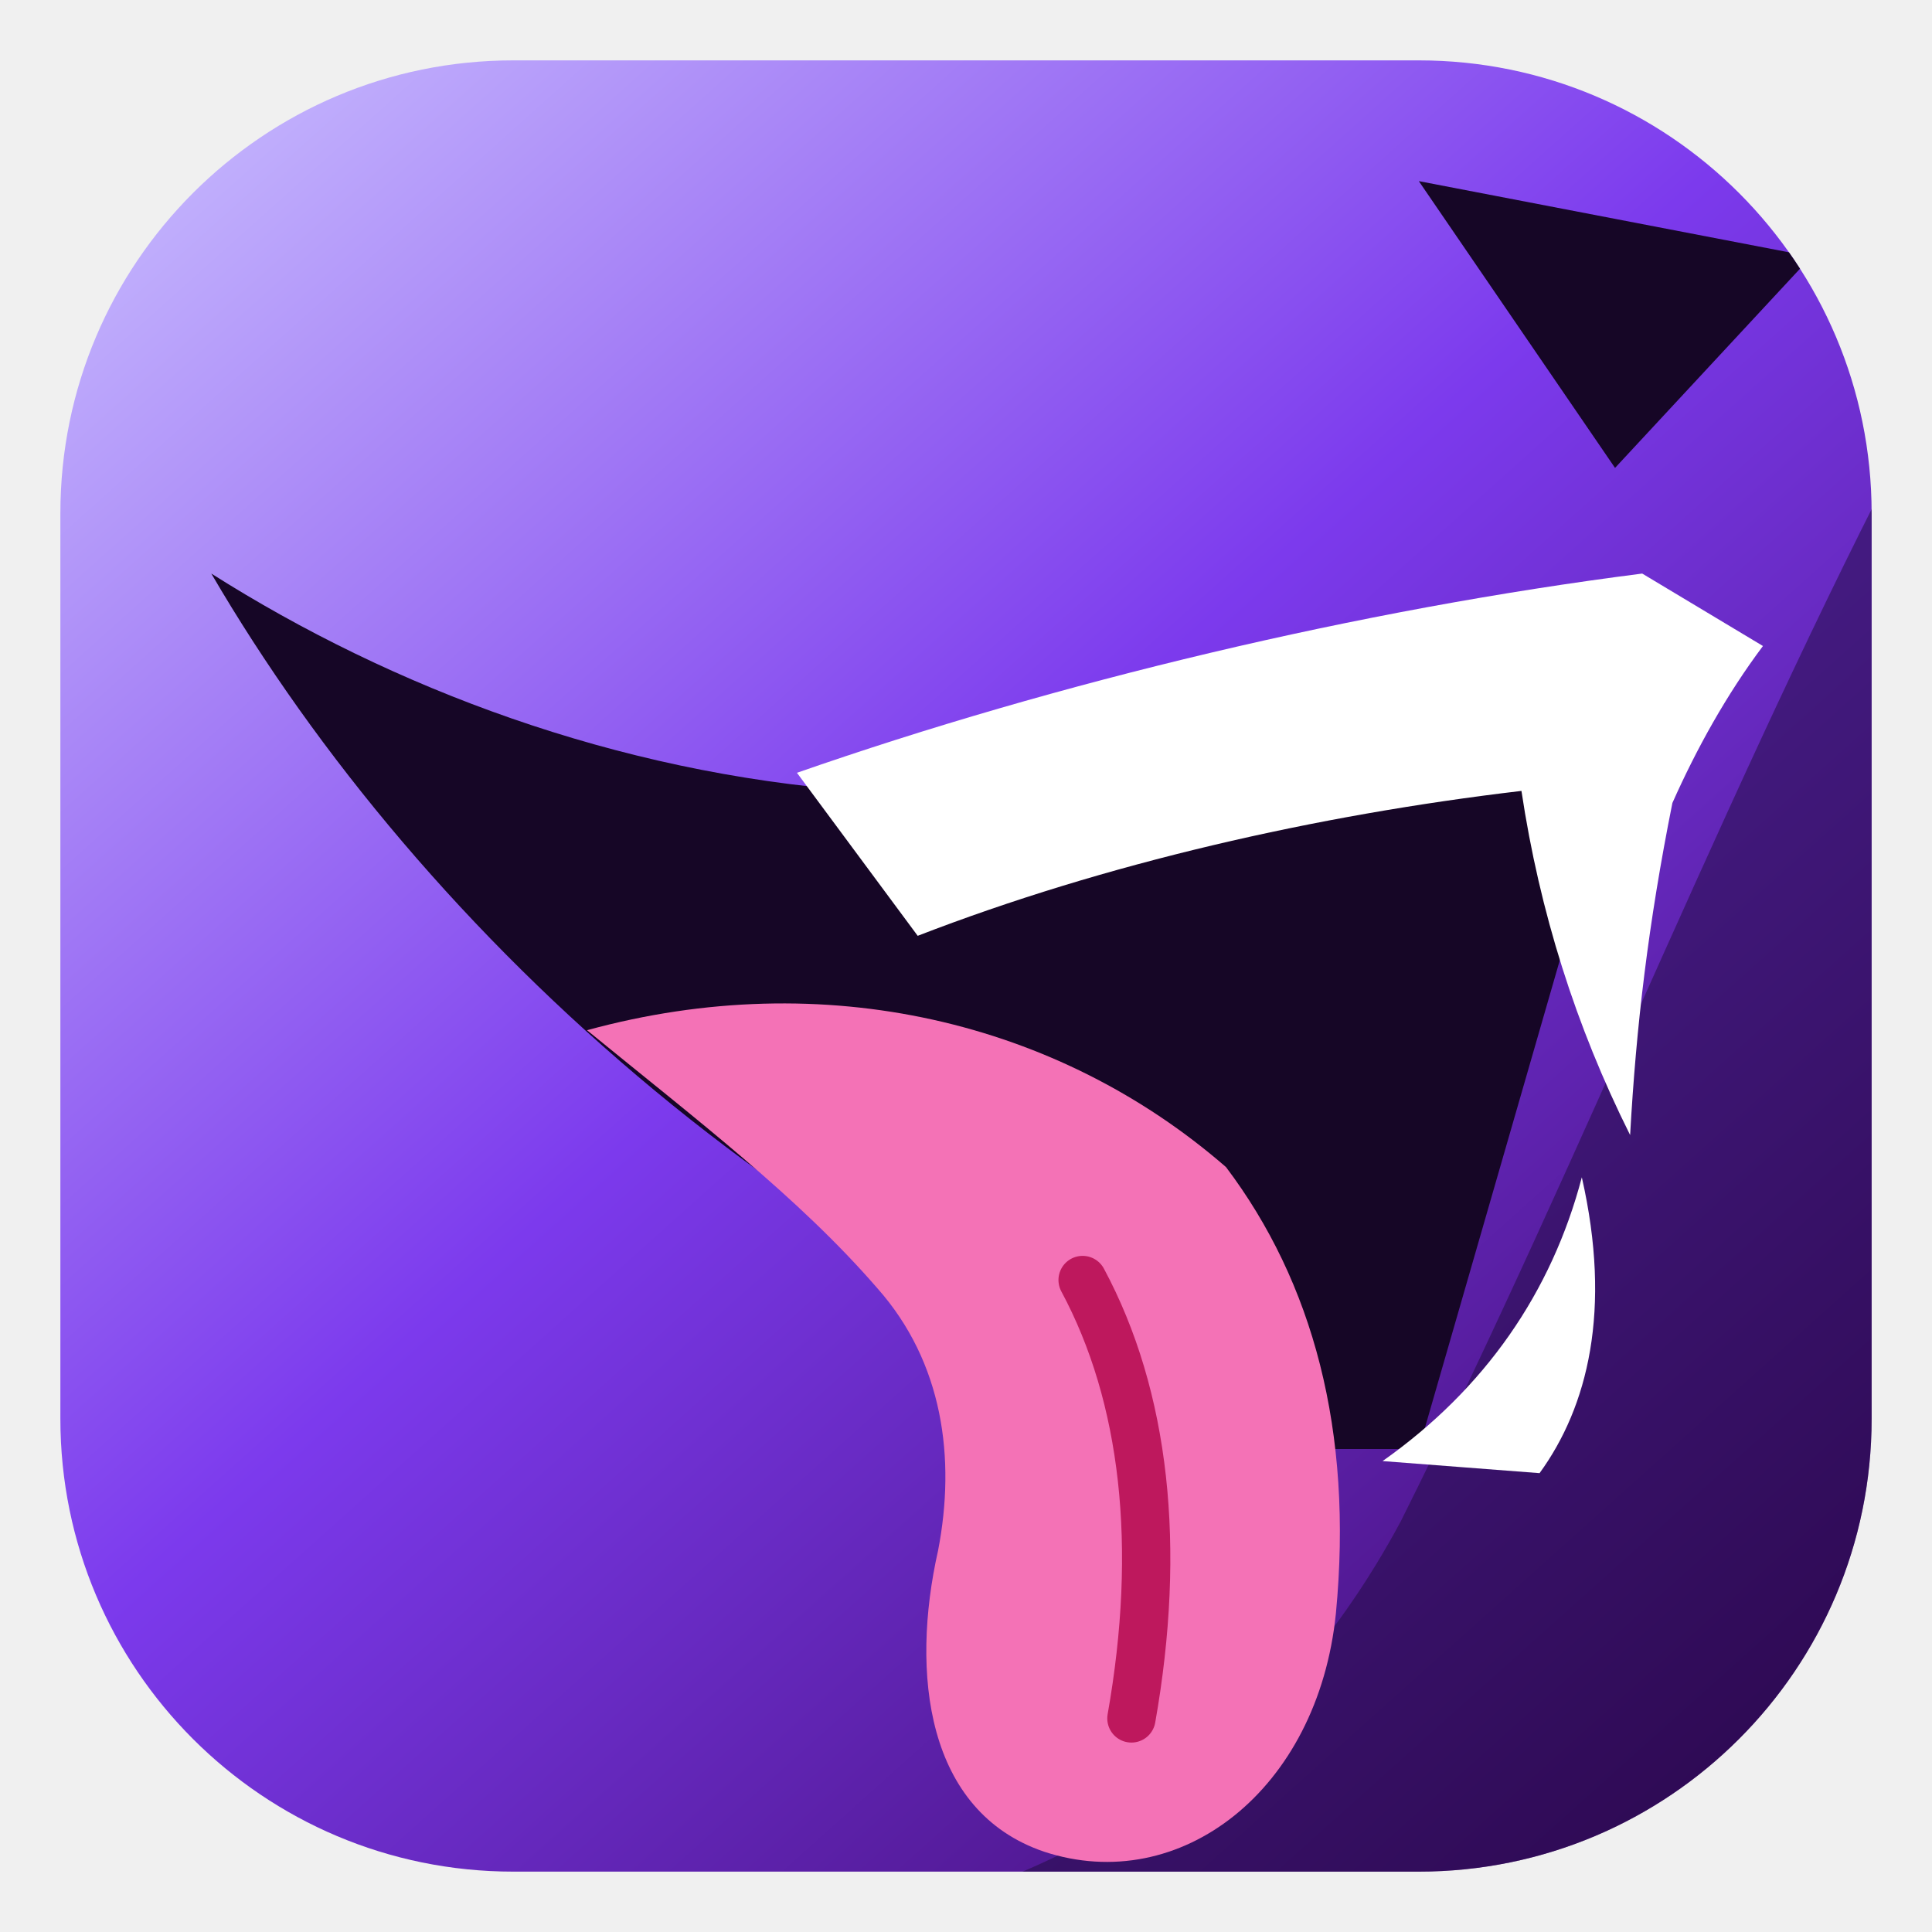
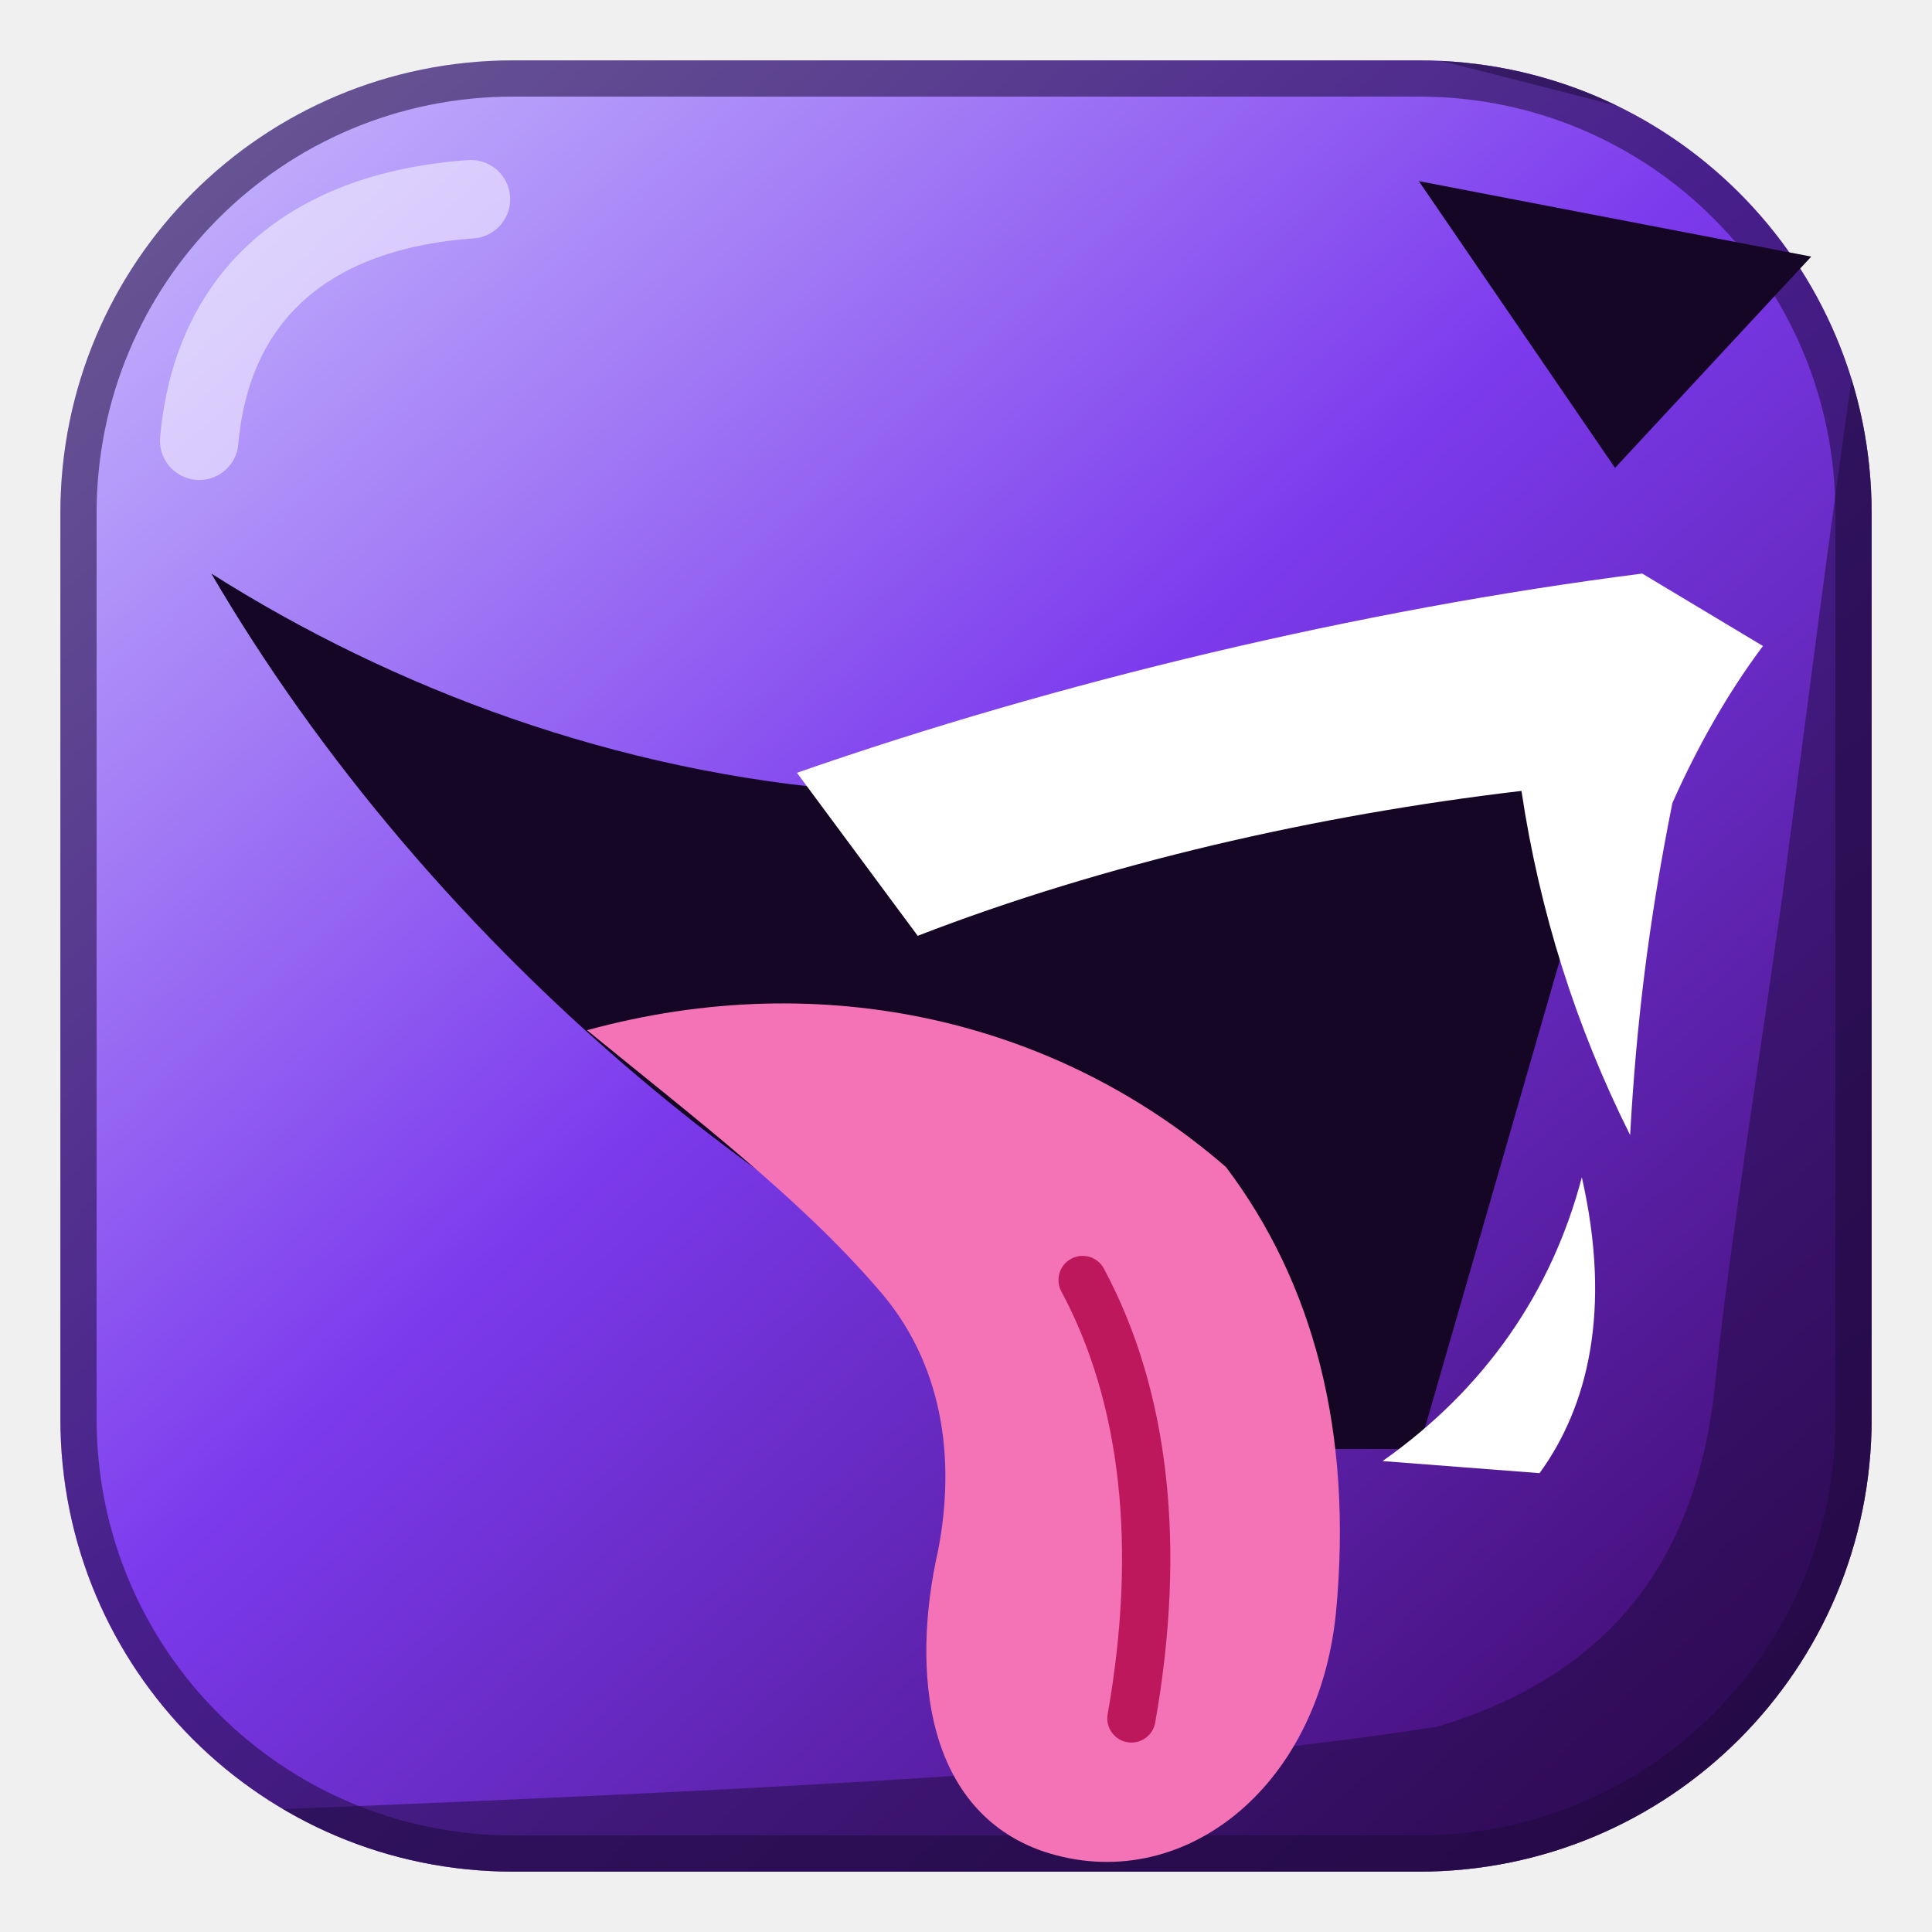
<svg xmlns="http://www.w3.org/2000/svg" viewBox="0 0 64 64">
  <defs>
    <linearGradient id="t" x1="6" y1="4" x2="58" y2="62" gradientUnits="userSpaceOnUse">
      <stop offset="0" stop-color="#c4b5fd" />
      <stop offset=".45" stop-color="#7c3aed" />
      <stop offset="1" stop-color="#3b0764" />
    </linearGradient>
    <clipPath id="c">
-       <rect x="2" y="2" width="60" height="60" rx="15" />
+       <path d="M17 2 H47 C55.3 2 62 8.7 62 17 V47 C62 55.3 55.3 62 47 62 H17 C8.7 62 2 55.3 2 47 V17 C2 8.7 8.7 2 17 2Z" />
    </clipPath>
  </defs>
-   <rect x="2" y="2" width="60" height="60" rx="15" fill="url(#t)" />
+   <path d="M17 2 H47 C55.3 2 62 8.7 62 17 V47 C62 55.3 55.3 62 47 62 H17 C8.7 62 2 55.3 2 47 V17 C2 8.7 8.7 2 17 2Z" fill="url(#t)" />
  <g clip-path="url(#c)">
-     <path d="M47 6 L60 8.5 L53.5 15.5 Z" fill="#160626" />
-     <path d="M7 19 C14 31 27 43 43.5 48 L47 48 L54.5 22 C45 21.6 36.5 23.5 28.4 26.2 C20.4 25.6 13 22.8 7 19Z" fill="#160626" />
-     <path d="M64 13 C57.6 25 52.6 38 46.4 50.4 C42 58.6 35 62.6 27 64 H64Z" fill="#1e0a3c" opacity=".5" />
-     <path d="M26.4 25.6 C35 22.6 45 20.2 54.4 19 L58.4 21.4 C57.2 23 56.2 24.8 55.4 26.6 C54.6 30.6 54.2 34 54 37.6 C52.2 34 51 30.2 50.4 26.2 C43.6 27 36.6 28.6 30.4 31 Z" fill="#fff" />
-     <g transform="translate(3 1.6) rotate(-4 30 40)">
-       <path d="M17 31.6 C25 30 32.6 32.4 37.8 37.6 C40.4 41.6 41.4 46.6 40.4 52.6 C39.4 58.4 34.6 61.6 30.2 59.8 C26.4 58.2 26.2 53.6 27.4 49.6 C28.2 46.6 28 43.4 26 40.8 C23.6 37.6 20.4 34.8 17 31.6Z" fill="#f472b6" />
-       <path d="M32.8 41 C34.6 45 34.8 50 33.4 55.6" fill="none" stroke="#be185d" stroke-width="1.6" stroke-linecap="round" />
-     </g>
-     <path d="M45.8 48.4 C49.2 46 51.4 42.8 52.4 39 C53.4 43.4 52.6 46.6 51 48.8 Z" fill="#fff" />
+     <path d="M-30 -30 H90 V90 H-30 Z M-20 -10.5 L1 -7.4 C26 -3.6 44 1 57 4.4 C59.6 5.2 61 6.6 61.8 9.4 C60.8 16 59.8 24 59 30 C58 37 57.2 42 56.8 46 C56.2 51.4 53.6 55.4 47.6 57.2 C36 59 20 59.6 -20 61 Z" fill-rule="evenodd" fill="#1e0a3c" opacity="0.50" />
+     <path d="M6.6 14.6 C7 10 10 7 15.6 6.6" fill="none" stroke="#fff" stroke-width="2.6" stroke-linecap="round" opacity=".5" />
+     <path d="M17 2 H47 C55.3 2 62 8.7 62 17 V47 C62 55.3 55.3 62 47 62 H17 C8.7 62 2 55.3 2 47 V17 C2 8.7 8.7 2 17 2Z" fill="none" stroke="#1e0a3c" stroke-width="2.4" opacity=".55" />
  </g>
+   <path d="M47 6 L60 8.5 L53.5 15.5 Z" fill="#160626" />
+   <path d="M7 19 C14 31 27 43 43.5 48 L47 48 L54.5 22 C45 21.6 36.5 23.5 28.4 26.2 C20.4 25.6 13 22.8 7 19Z" fill="#160626" />
+   <path d="M26.4 25.6 C35 22.6 45 20.2 54.4 19 L58.4 21.4 C57.2 23 56.2 24.8 55.4 26.6 C54.6 30.6 54.2 34 54 37.6 C52.2 34 51 30.2 50.4 26.2 C43.6 27 36.6 28.6 30.4 31 Z" fill="#fff" />
+   <g transform="translate(3 1.6) rotate(-4 30 40)">
+     <path d="M17 31.6 C25 30 32.6 32.4 37.8 37.6 C40.4 41.6 41.4 46.6 40.4 52.6 C39.4 58.4 34.6 61.6 30.2 59.8 C26.4 58.2 26.2 53.6 27.4 49.6 C28.2 46.6 28 43.4 26 40.8 C23.6 37.6 20.4 34.8 17 31.6Z" fill="#f472b6" />
+     <path d="M32.8 41 C34.6 45 34.8 50 33.4 55.6" fill="none" stroke="#be185d" stroke-width="1.6" stroke-linecap="round" />
+   </g>
+   <path d="M45.8 48.4 C49.2 46 51.4 42.8 52.4 39 C53.4 43.4 52.6 46.6 51 48.8 Z" fill="#fff" />
</svg>
